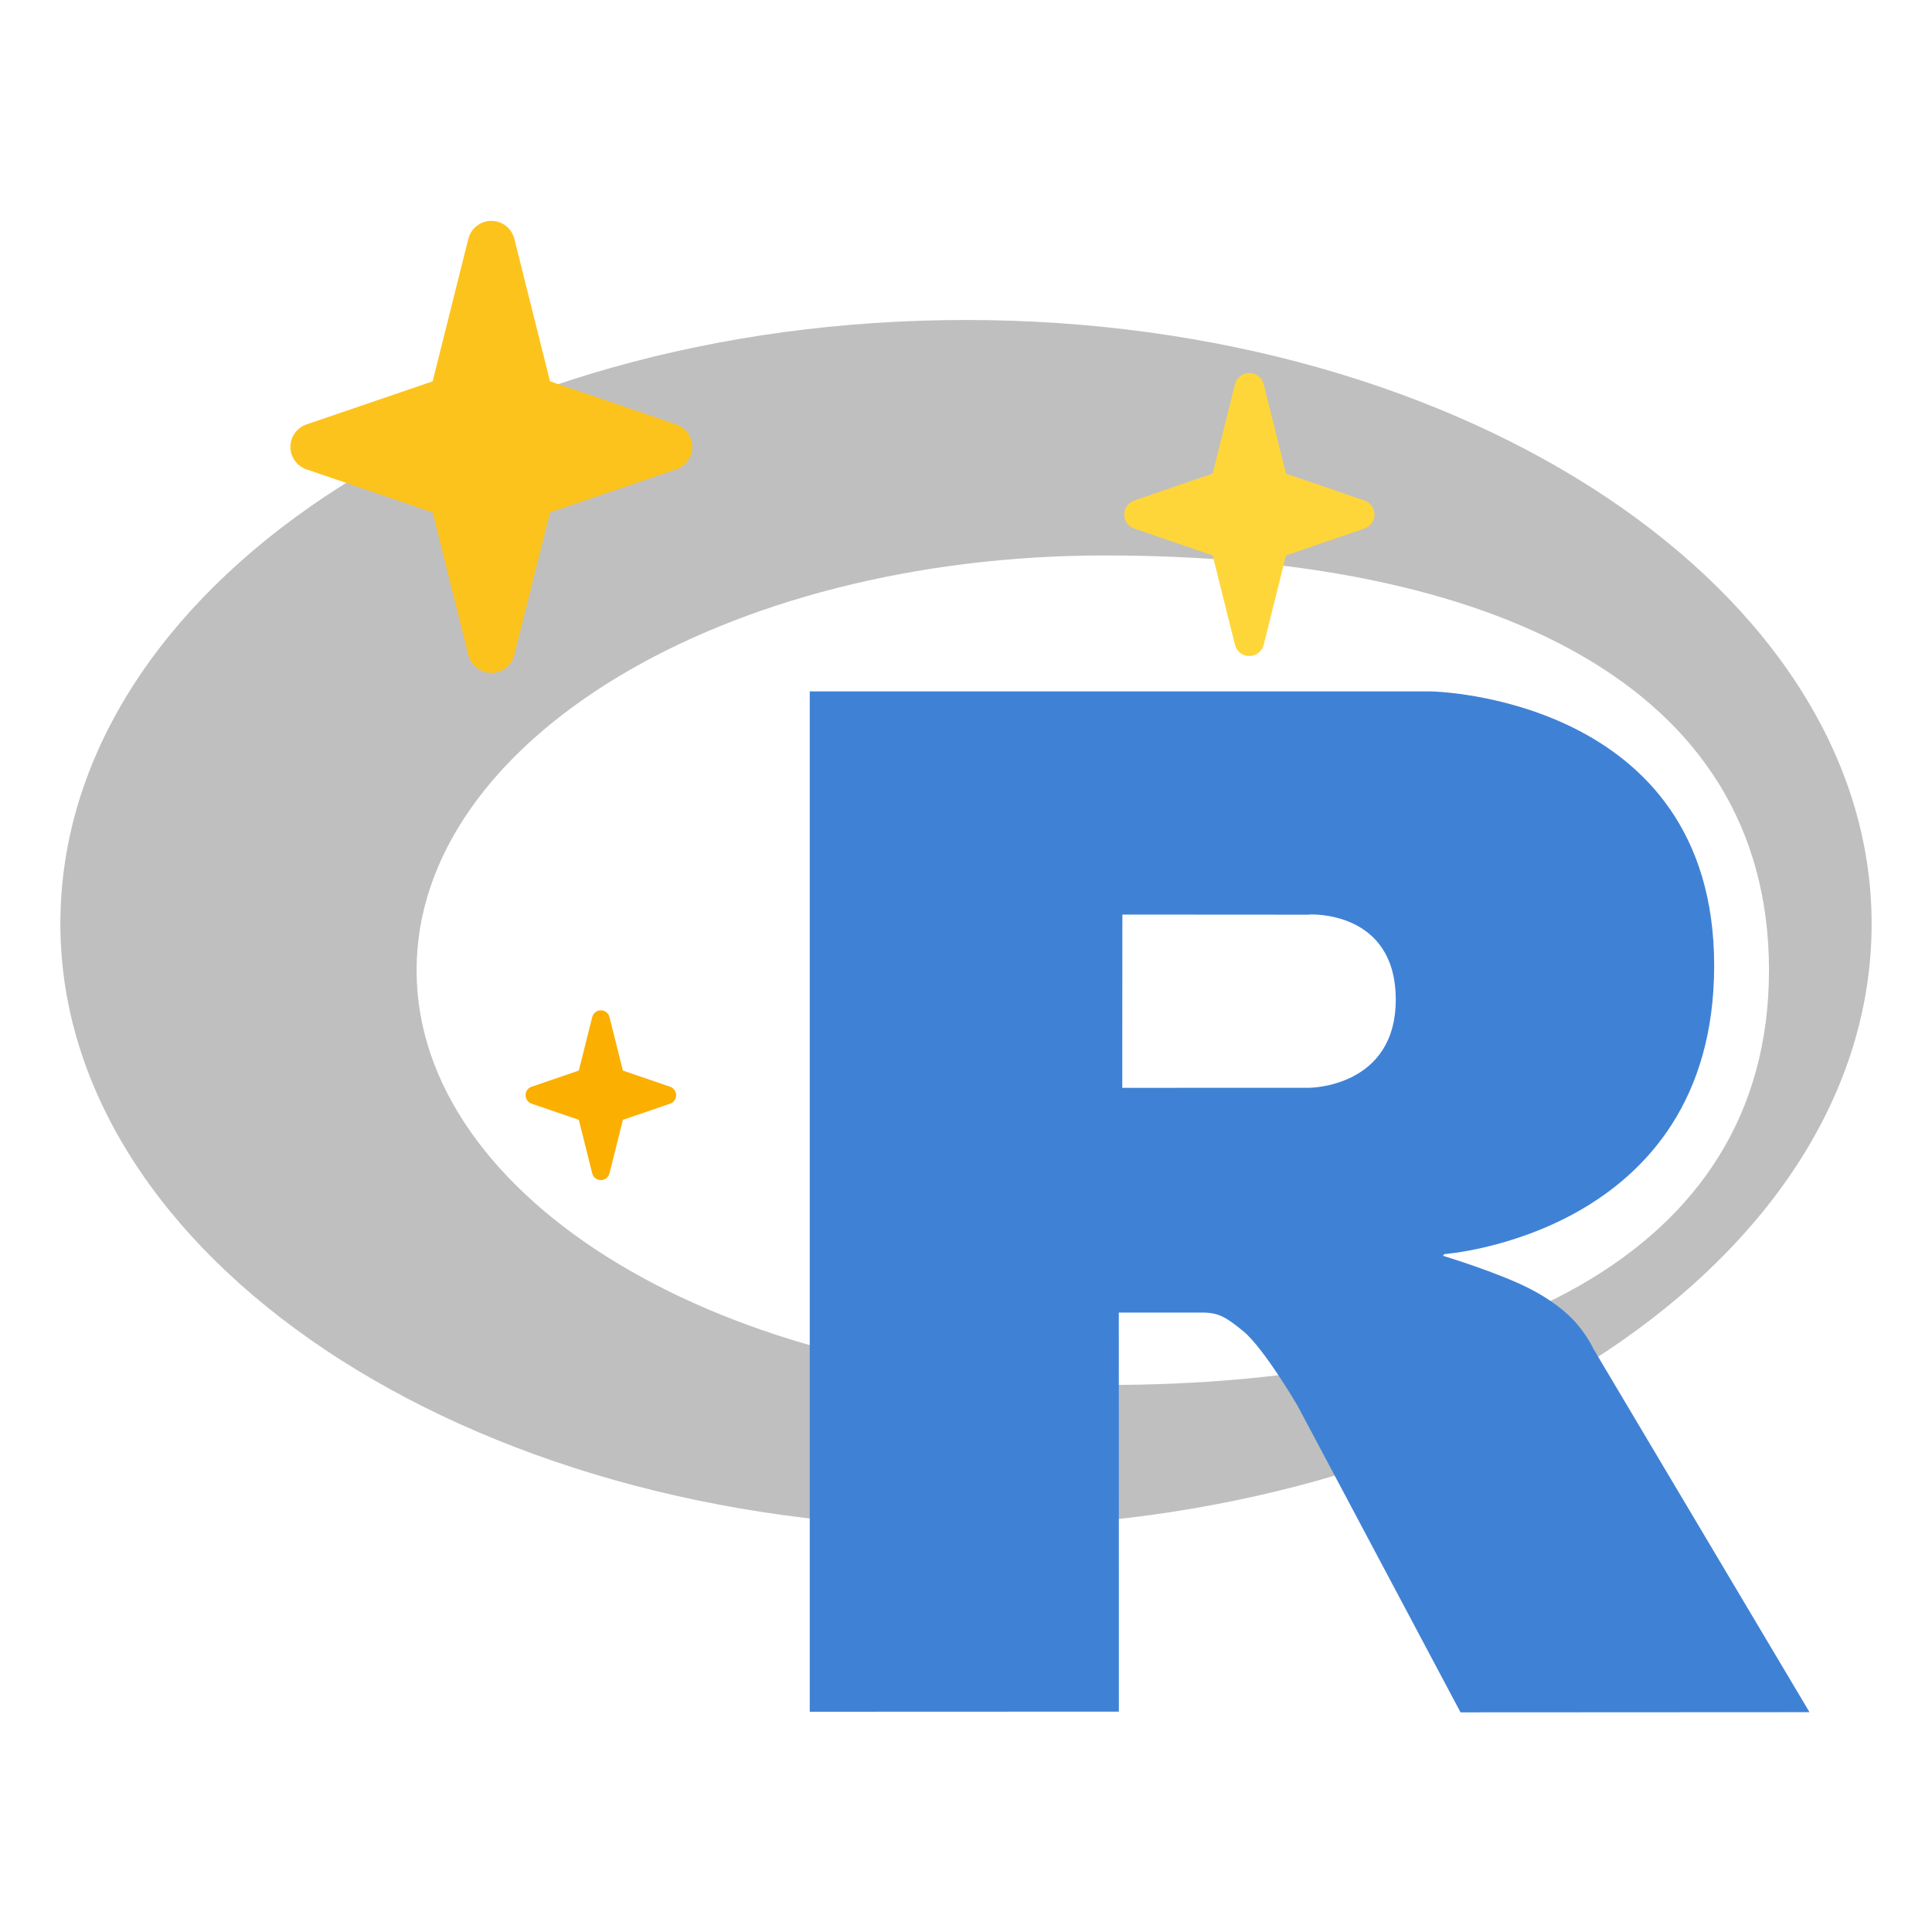
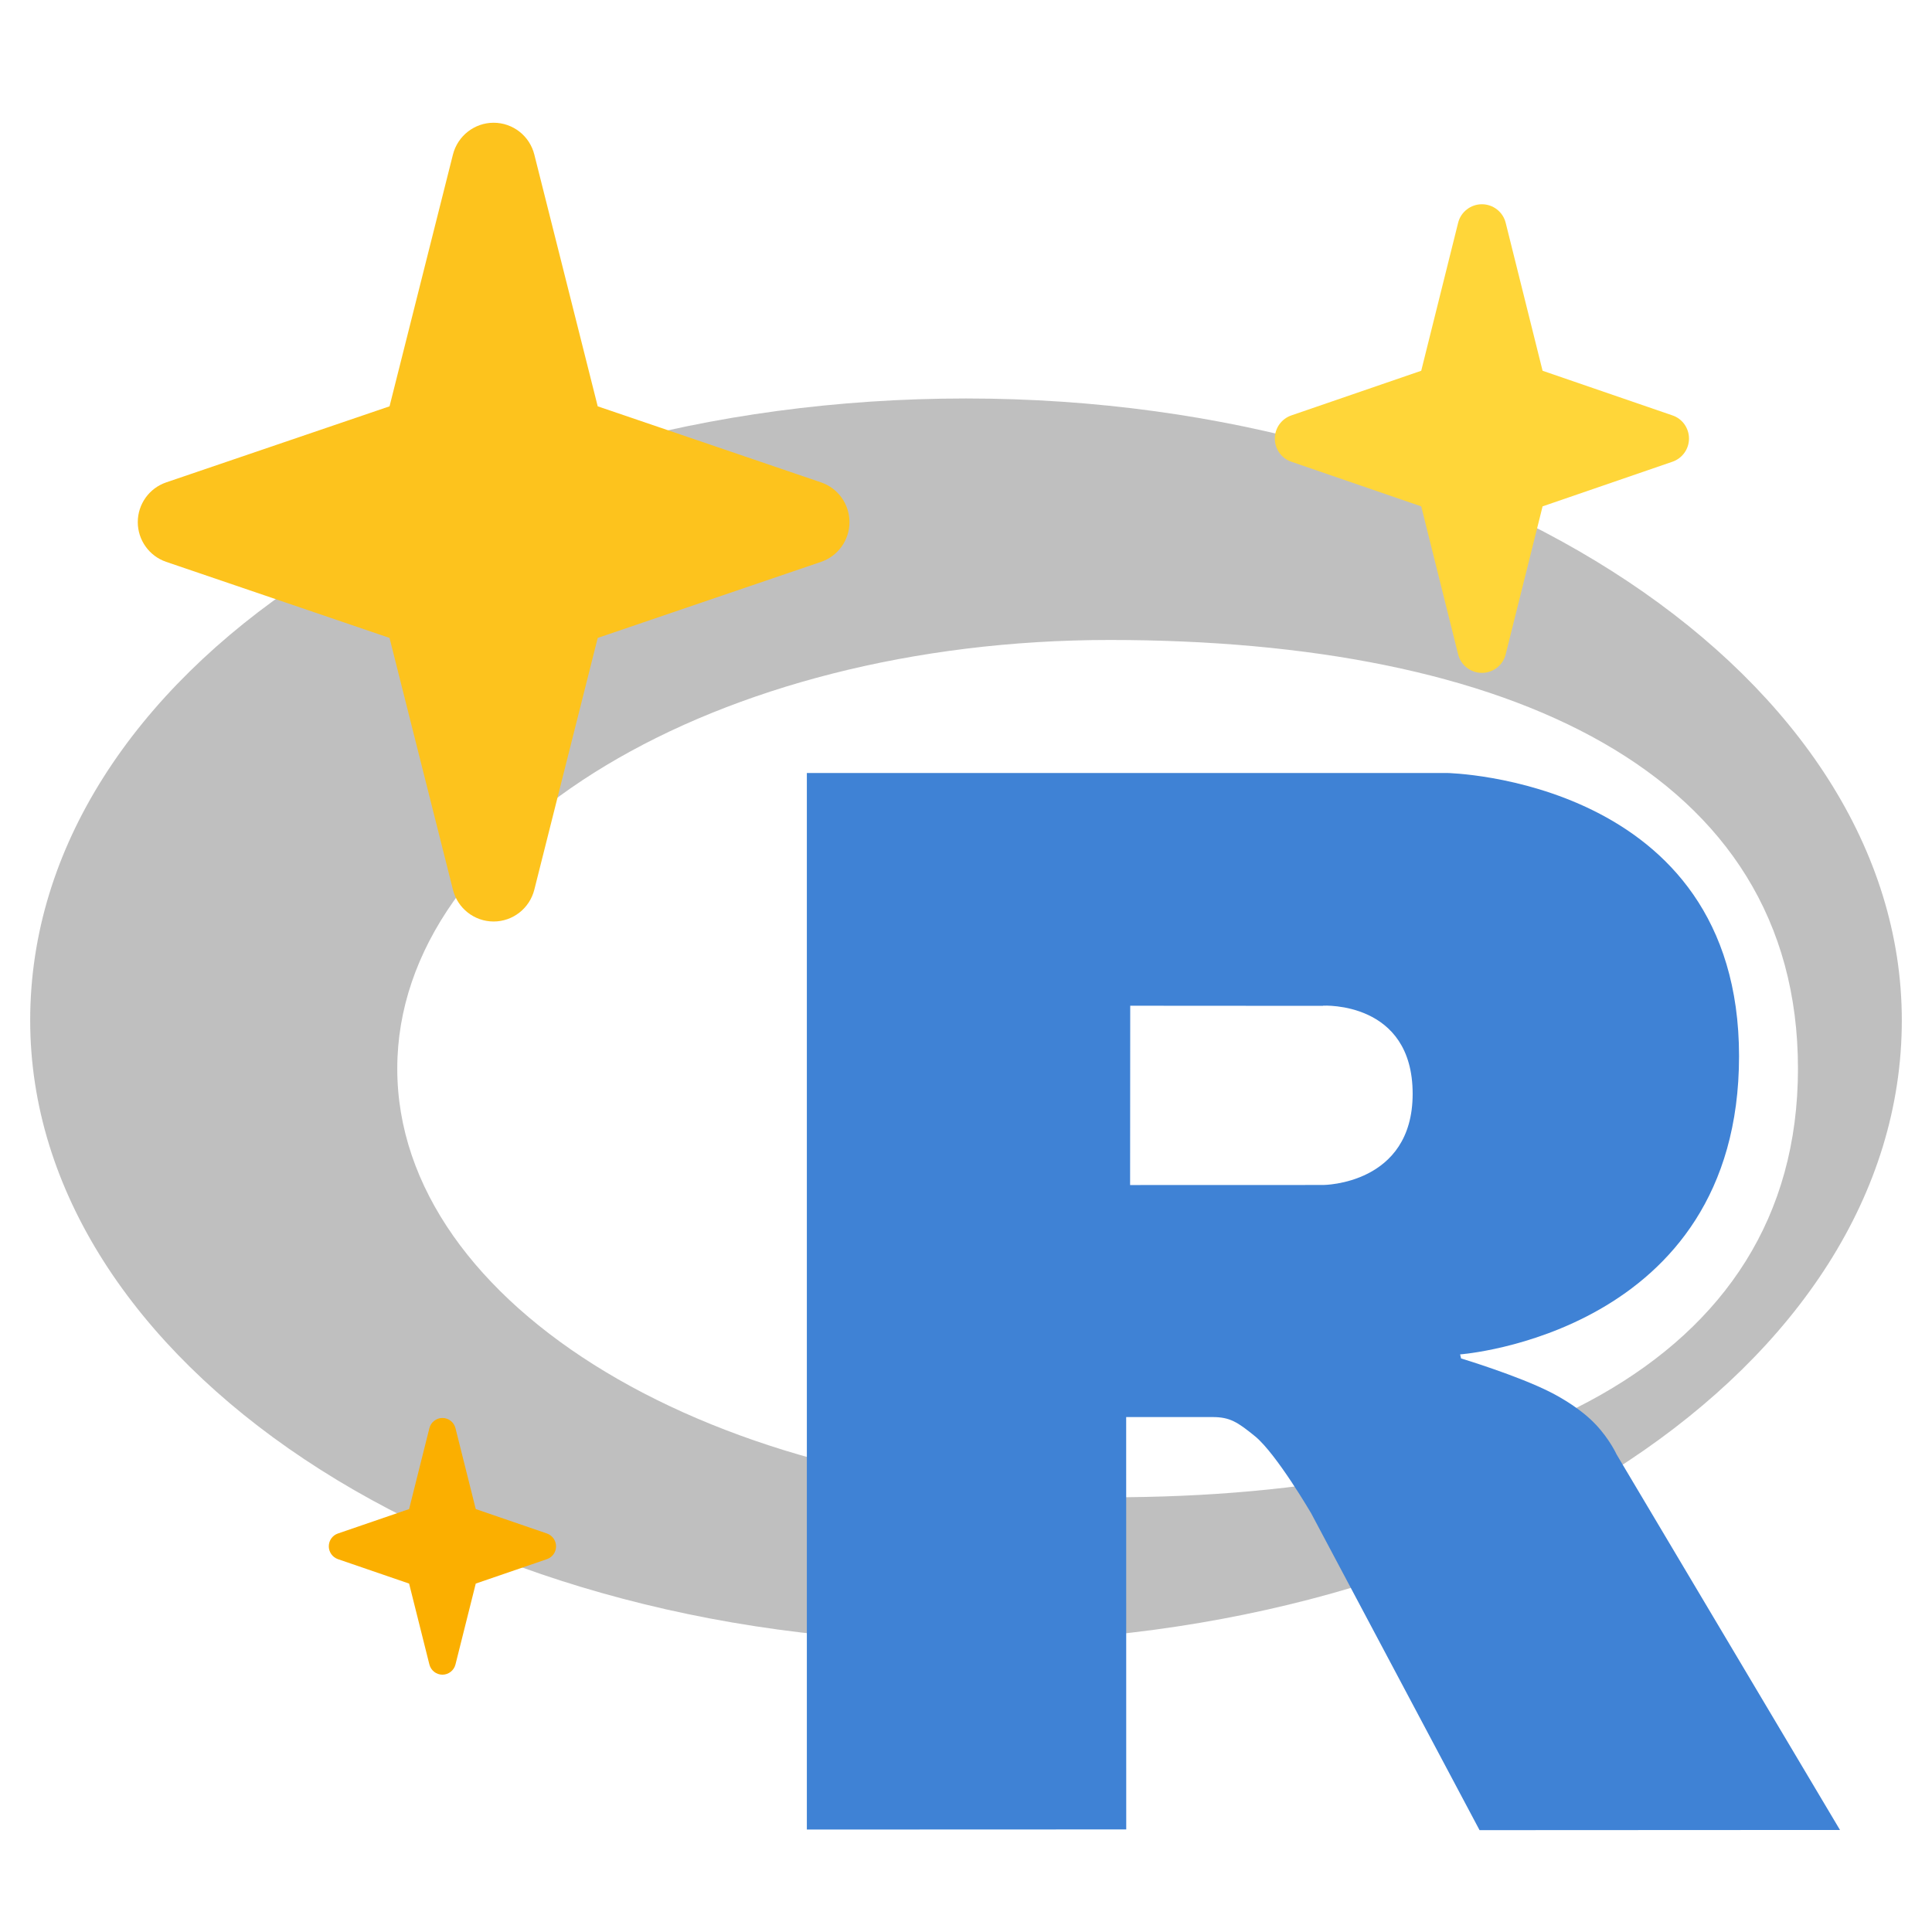
- <svg xmlns="http://www.w3.org/2000/svg" width="32" height="32" version="1.1" viewBox="0 0 32 32">
-   <path d="m16 25.3c-8.28 0-15-4.5-15-10 0-5.55 6.71-10 15-10s15 4.5 15 10c0 5.55-6.71 10-15 10zm2.3-16.1c-6.3 0-11.4 3.07-11.4 6.87s5.1 6.87 11.4 6.87 11-2.1 11-6.87c0-4.76-4.65-6.87-11-6.87z" fill="#808080" fill-opacity=".5" />
-   <path d="m23.9 20.8s0.907 0.274 1.43 0.541c0.183 0.093 0.499 0.277 0.728 0.52 0.224 0.237 0.333 0.478 0.333 0.478l3.58 6.02-5.78 0.003-2.7-5.08s-0.554-0.946-0.894-1.23c-0.284-0.23-0.405-0.312-0.686-0.312h-1.38l0.001 6.61-5.12 0.002v-16.9h10.3s4.68 0.084 4.68 4.54-4.47 4.78-4.47 4.78zm-2.22-5.65-3.09-2e-3 -0.002 2.87 3.1-1e-3s1.43-0.004 1.43-1.46c0-1.49-1.43-1.41-1.43-1.41z" fill="#3f82d5" />
-   <path d="m11.2 7.03-2.09-0.714-0.591-2.36c-0.044-0.175-0.201-0.298-0.381-0.298s-0.337 0.123-0.381 0.298l-0.591 2.36-2.09 0.714c-0.159 0.054-0.266 0.204-0.266 0.372s0.107 0.318 0.266 0.372l2.09 0.714 0.591 2.36c0.044 0.175 0.201 0.298 0.381 0.298s0.337-0.123 0.381-0.298l0.591-2.36 2.09-0.714c0.159-0.054 0.266-0.204 0.266-0.372s-0.107-0.318-0.266-0.372z" fill="#fdc31d" />
-   <path d="m22.6 8.29-1.3-0.446-0.369-1.48c-0.027-0.11-0.126-0.186-0.238-0.186s-0.211 0.077-0.238 0.186l-0.369 1.48-1.3 0.446c-0.099 0.034-0.166 0.127-0.166 0.232s0.067 0.199 0.166 0.232l1.3 0.446 0.369 1.48c0.027 0.11 0.126 0.186 0.238 0.186s0.211-0.077 0.238-0.186l0.369-1.48 1.3-0.446c0.099-0.034 0.166-0.127 0.166-0.232s-0.067-0.199-0.166-0.232z" fill="#ffd639" />
-   <path d="m11.1 18-0.783-0.268-0.222-0.886c-0.016-0.066-0.075-0.112-0.143-0.112-0.068 0-0.126 0.046-0.143 0.112l-0.222 0.886-0.783 0.268c-0.06 0.02-0.099 0.076-0.099 0.14 0 0.063 0.04 0.119 0.099 0.14l0.783 0.268 0.222 0.886c0.016 0.066 0.075 0.112 0.143 0.112 0.068 0 0.126-0.046 0.143-0.112l0.222-0.886 0.783-0.268c0.06-0.02 0.099-0.076 0.099-0.14 0-0.063-0.04-0.119-0.099-0.14z" fill="#fbaf00" />
+ <svg xmlns="http://www.w3.org/2000/svg" width="32" height="32" viewBox="0 0 32 32">
+   <path d="m16 27.2c-8.56 0-15.5-4.65-15.5-10.3 0-5.74 6.93-10.3 15.5-10.3 8.57 0 15.5 4.65 15.5 10.3 0 5.74-6.93 10.3-15.5 10.3zm2.38-16.6c-6.51 0-11.8 3.17-11.8 7.1 0 3.93 5.27 7.1 11.8 7.1 6.51 0 11.4-2.17 11.4-7.1 0-4.92-4.8-7.1-11.4-7.1z" fill="#808080" fill-opacity=".5" />
+   <path d="m24.2 22.5s0.937 0.283 1.48 0.559c0.189 0.096 0.516 0.286 0.752 0.537 0.231 0.245 0.344 0.494 0.344 0.494l3.7 6.22-5.97 0.003-2.79-5.25s-0.572-0.978-0.924-1.27c-0.293-0.238-0.418-0.322-0.709-0.322h-1.43l0.001 6.83-5.29 0.002v-17.5h10.6s4.84 0.087 4.84 4.69c0 4.6-4.62 4.94-4.62 4.94zm-2.29-5.84-3.19-0.002-0.002 2.97 3.2-1e-3s1.48-0.004 1.48-1.51c0-1.54-1.48-1.46-1.48-1.46z" fill="#3f82d5" />
+   <path d="m13.6 7.99-3.7-1.26-1.05-4.17c-0.077-0.309-0.355-0.527-0.674-0.527-0.318 0-0.596 0.218-0.674 0.527l-1.05 4.17-3.7 1.26c-0.281 0.096-0.47 0.361-0.47 0.658 0 0.297 0.189 0.562 0.47 0.658l3.7 1.26 1.05 4.17c0.077 0.309 0.355 0.527 0.674 0.527 0.318 0 0.596-0.218 0.674-0.527l1.05-4.17 3.7-1.26c0.281-0.096 0.47-0.361 0.47-0.658 0-0.297-0.189-0.562-0.47-0.658z" fill="#fdc31d" />
+   <path d="m27.7 6.88-2.15-0.739-0.611-2.45c-0.045-0.182-0.209-0.308-0.394-0.308s-0.35 0.127-0.394 0.308l-0.611 2.45-2.15 0.739c-0.164 0.056-0.275 0.21-0.275 0.384s0.111 0.33 0.275 0.384l2.15 0.739 0.611 2.45c0.045 0.182 0.209 0.308 0.394 0.308s0.35-0.127 0.394-0.308l0.611-2.45 2.15-0.739c0.164-0.056 0.275-0.21 0.275-0.384s-0.111-0.33-0.275-0.384z" fill="#ffd639" />
+   <path d="m9.06 25.4-1.18-0.405-0.336-1.34c-0.025-0.099-0.114-0.169-0.216-0.169-0.102 0-0.191 0.07-0.216 0.169l-0.336 1.34-1.18 0.405c-0.09 0.031-0.15 0.116-0.15 0.212 0 0.096 0.061 0.18 0.15 0.212l1.18 0.405 0.336 1.34c0.025 0.099 0.114 0.169 0.216 0.169 0.102 0 0.191-0.07 0.216-0.169l0.336-1.34 1.18-0.405c0.09-0.031 0.15-0.116 0.15-0.212 0-0.096-0.061-0.18-0.15-0.212z" fill="#fbaf00" />
</svg>
